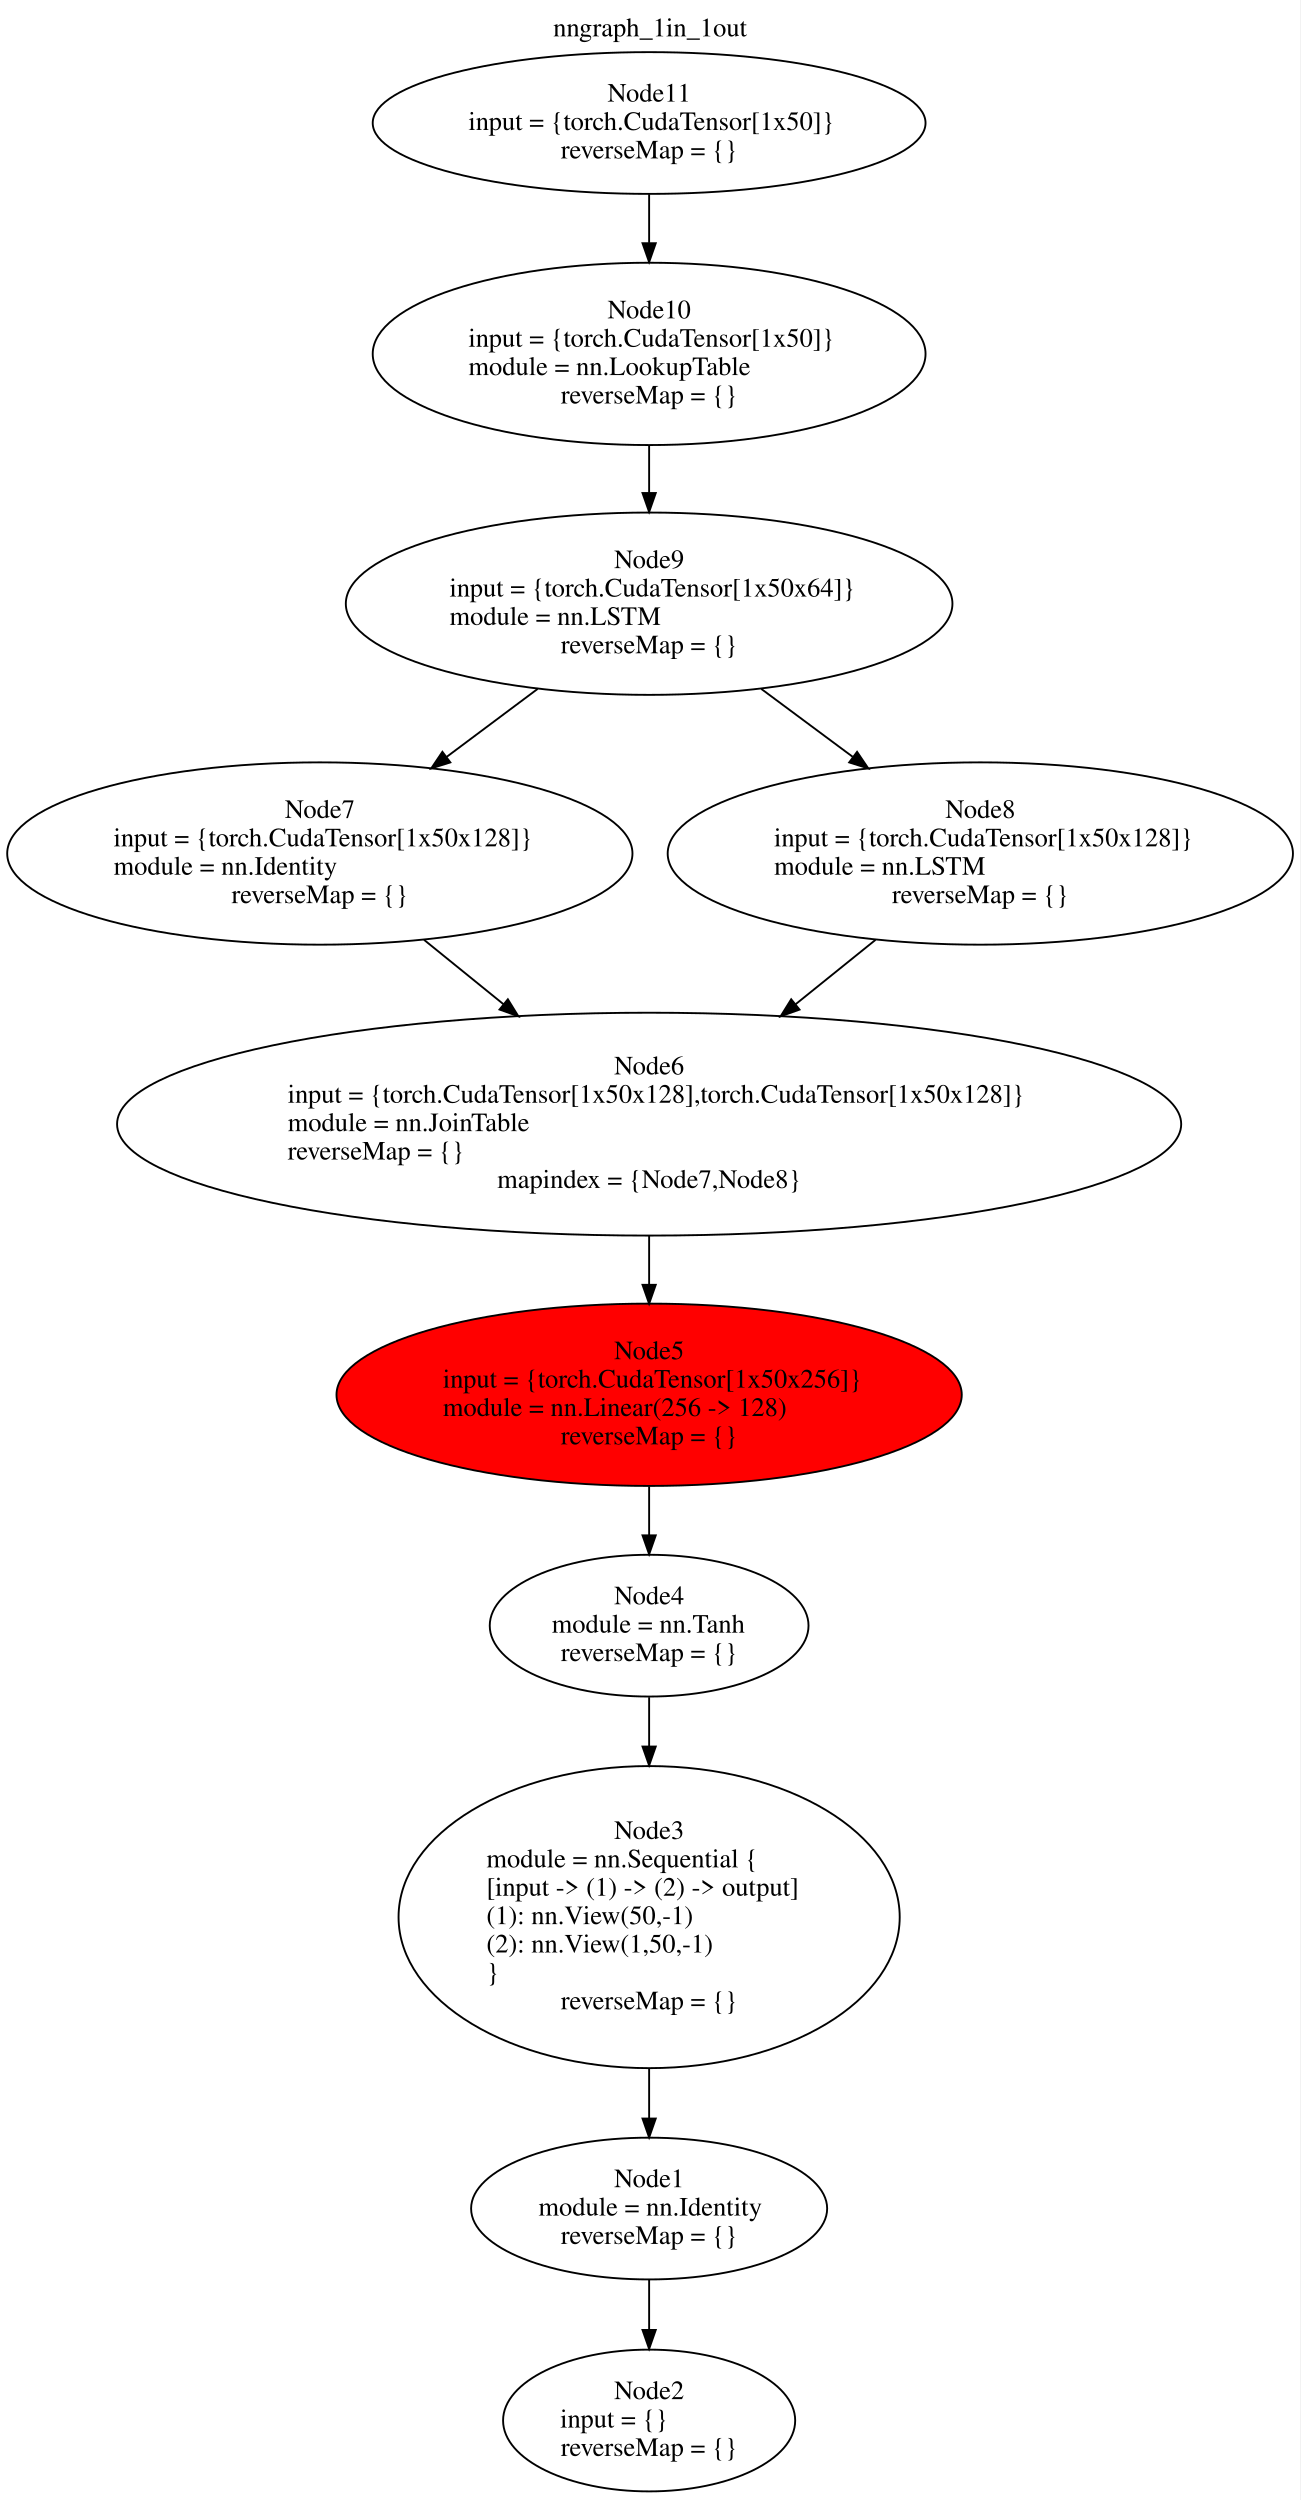
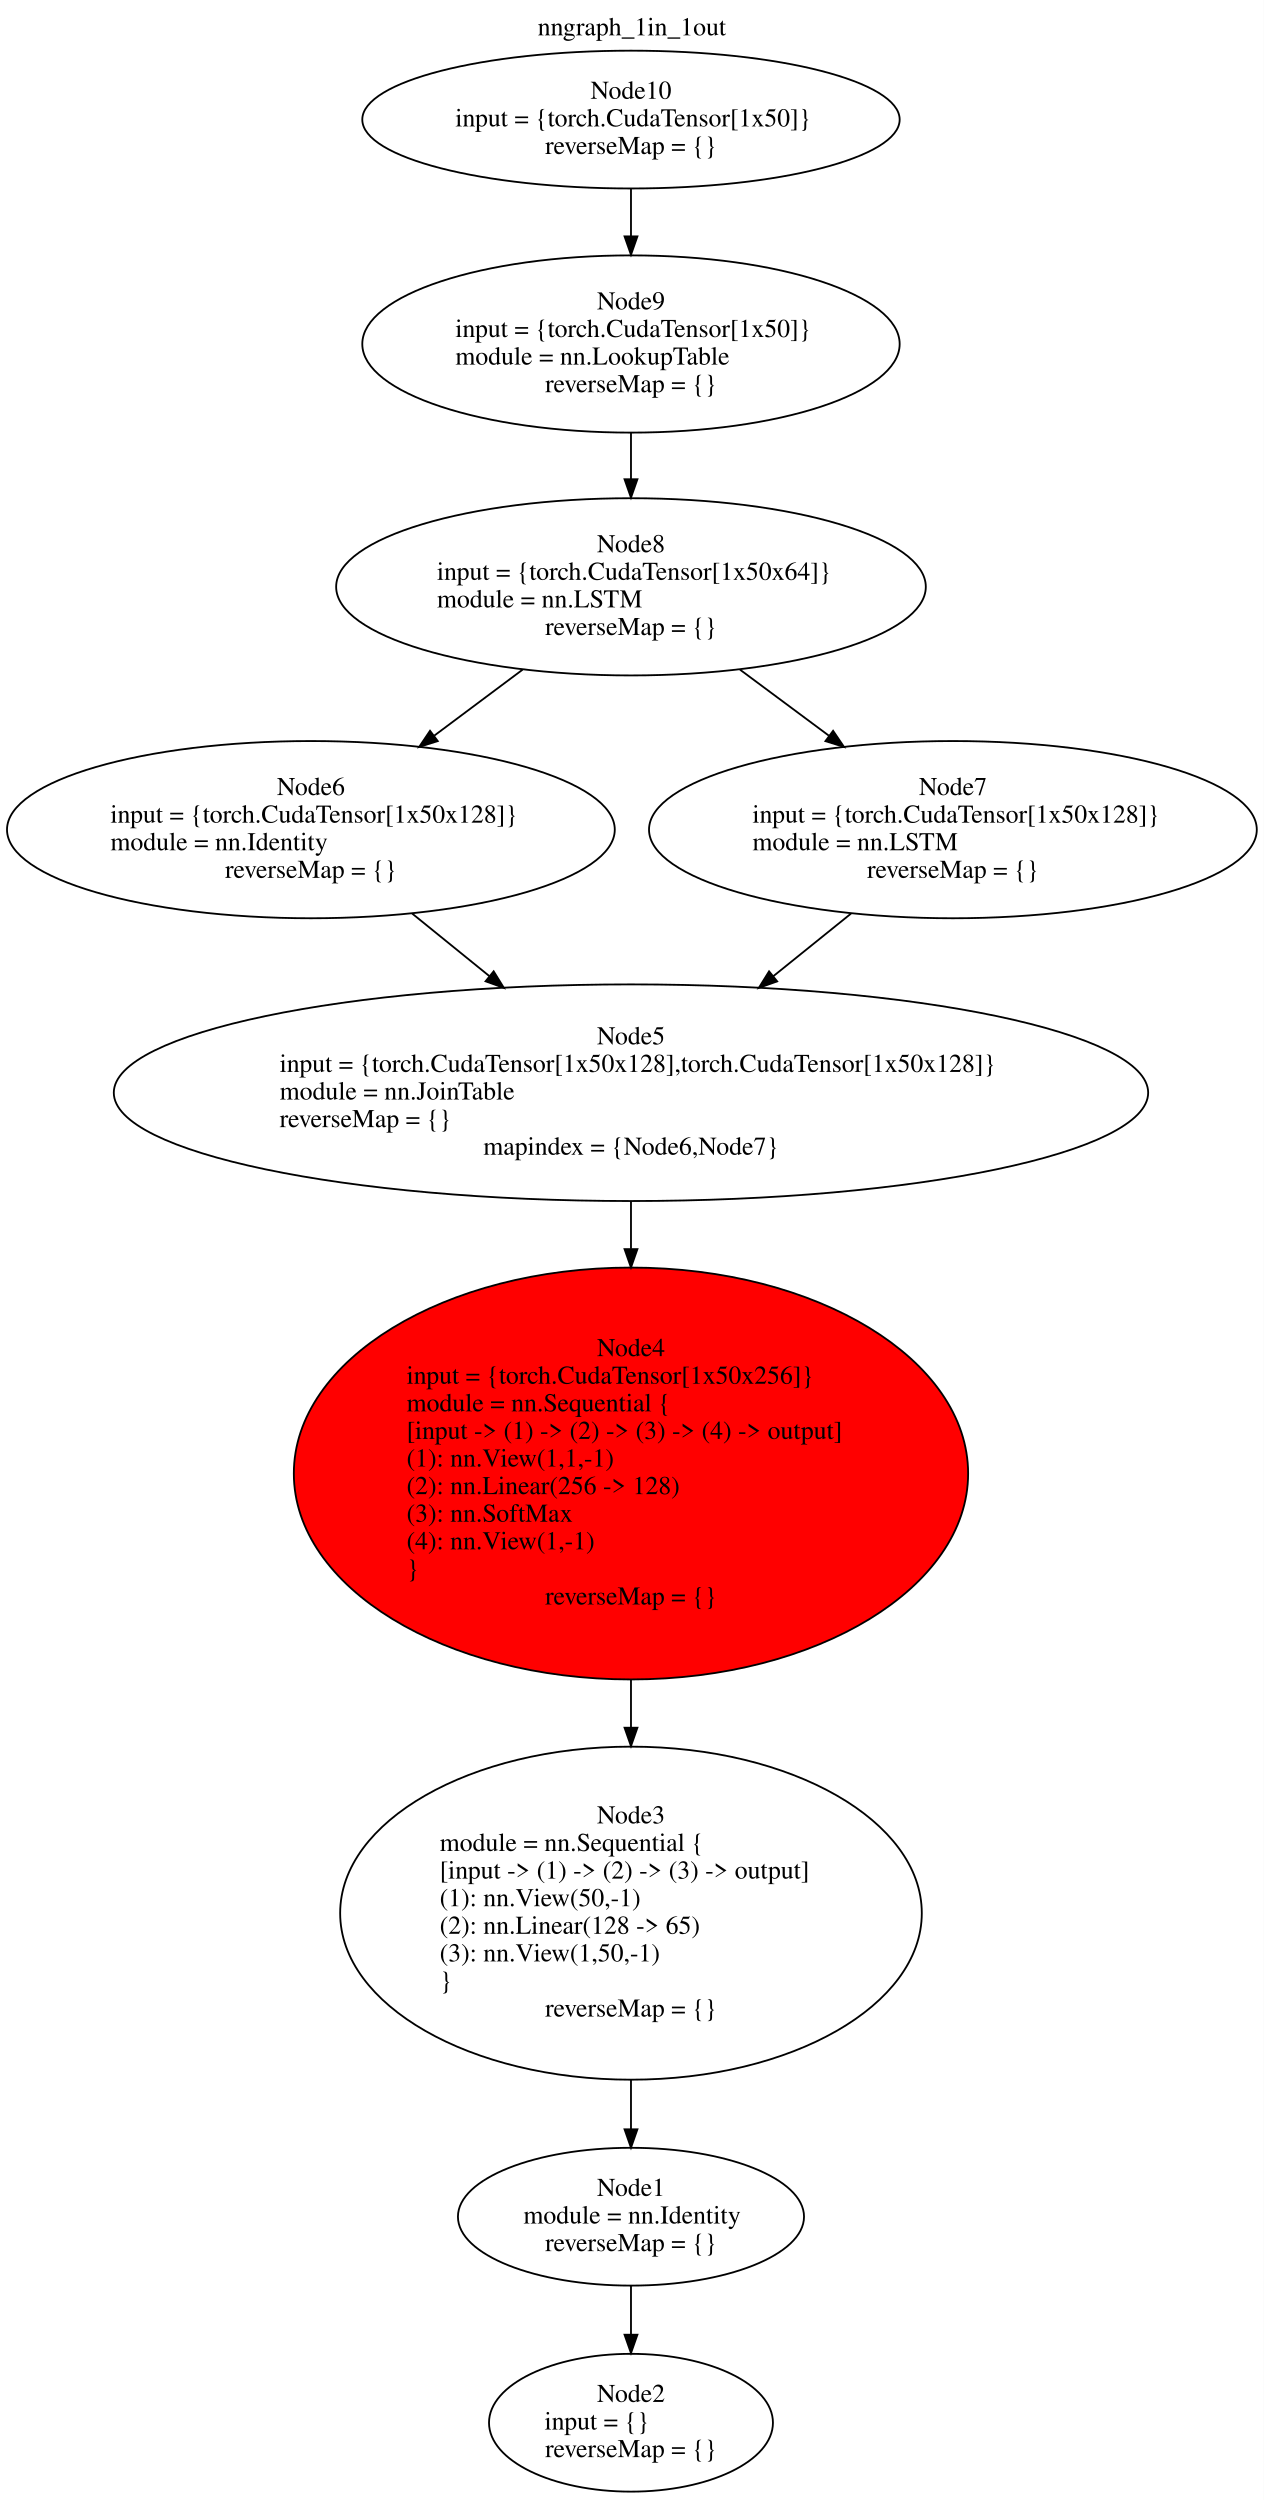
- <svg xmlns="http://www.w3.org/2000/svg" xmlns:xlink="http://www.w3.org/1999/xlink" width="687pt" height="1321pt" viewBox="0.00 0.00 687.00 1321.00">
-   <g id="graph0" class="graph" transform="scale(1 1) rotate(0) translate(4 1317)">
-     <polygon fill="white" stroke="none" points="-4,4 -4,-1317 683,-1317 683,4 -4,4" />
-     <text text-anchor="middle" x="339.5" y="-1297.8" font-family="Times,serif" font-size="14.00">nngraph_1in_1out</text>
+ <svg xmlns="http://www.w3.org/2000/svg" xmlns:xlink="http://www.w3.org/1999/xlink" width="687pt" height="1359pt" viewBox="0.00 0.00 687.00 1359.00">
+   <g id="graph0" class="graph" transform="scale(1 1) rotate(0) translate(4 1355)">
+     <polygon fill="white" stroke="none" points="-4,4 -4,-1355 683,-1355 683,4 -4,4" />
+     <text text-anchor="middle" x="339.5" y="-1335.8" font-family="Times,serif" font-size="14.00">nngraph_1in_1out</text>
    <g id="node1" class="node">
      <g id="a_node1">
-         <a xlink:title="[./LanguageModelSkipCon.lua]:111_">
+         <a xlink:title="[./LanguageModelSkipCon.lua]:122_">
          <ellipse fill="none" stroke="black" cx="339" cy="-150" rx="94.068" ry="37.453" />
          <text text-anchor="middle" x="339" y="-161.3" font-family="Times,serif" font-size="14.00">Node1</text>
          <text text-anchor="start" x="280.5" y="-146.3" font-family="Times,serif" font-size="14.00">module = nn.Identity</text>
          <text text-anchor="middle" x="339" y="-131.3" font-family="Times,serif" font-size="14.00">reverseMap = {}</text>
        </a>
      </g>
    </g>
    <g id="node2" class="node">
      <g id="a_node2">
        <a xlink:title="[[C]]:-1_">
          <ellipse fill="none" stroke="black" cx="339" cy="-38" rx="77.174" ry="37.453" />
          <text text-anchor="middle" x="339" y="-49.3" font-family="Times,serif" font-size="14.00">Node2</text>
          <text text-anchor="start" x="292" y="-34.3" font-family="Times,serif" font-size="14.00">input = {}</text>
          <text text-anchor="middle" x="339" y="-19.3" font-family="Times,serif" font-size="14.00">reverseMap = {}</text>
        </a>
      </g>
    </g>
    <g id="edge1" class="edge">
      <path fill="none" stroke="black" d="M339,-112.372C339,-103.927 339,-94.829 339,-86.011" />
      <polygon fill="black" stroke="black" points="342.5,-85.844 339,-75.844 335.5,-85.844 342.5,-85.844" />
    </g>
    <g id="node3" class="node">
      <g id="a_node3">
-         <a xlink:title="[./LanguageModelSkipCon.lua]:111_">
-           <ellipse fill="none" stroke="black" cx="339" cy="-304" rx="132.404" ry="79.806" />
-           <text text-anchor="middle" x="339" y="-345.3" font-family="Times,serif" font-size="14.00">Node3</text>
-           <text text-anchor="start" x="253" y="-330.3" font-family="Times,serif" font-size="14.00">module = nn.Sequential {</text>
-           <text text-anchor="start" x="253" y="-315.3" font-family="Times,serif" font-size="14.00">  [input -&gt; (1) -&gt; (2) -&gt; output]</text>
-           <text text-anchor="start" x="253" y="-300.3" font-family="Times,serif" font-size="14.00">  (1): nn.View(50,-1)</text>
-           <text text-anchor="start" x="253" y="-285.3" font-family="Times,serif" font-size="14.00">  (2): nn.View(1,50,-1)</text>
-           <text text-anchor="start" x="253" y="-270.3" font-family="Times,serif" font-size="14.00">}</text>
-           <text text-anchor="middle" x="339" y="-255.3" font-family="Times,serif" font-size="14.00">reverseMap = {}</text>
+         <a xlink:title="[./LanguageModelSkipCon.lua]:122_">
+           <ellipse fill="none" stroke="black" cx="339" cy="-315" rx="158.088" ry="90.519" />
+           <text text-anchor="middle" x="339" y="-363.8" font-family="Times,serif" font-size="14.00">Node3</text>
+           <text text-anchor="start" x="235" y="-348.8" font-family="Times,serif" font-size="14.00">module = nn.Sequential {</text>
+           <text text-anchor="start" x="235" y="-333.8" font-family="Times,serif" font-size="14.00">  [input -&gt; (1) -&gt; (2) -&gt; (3) -&gt; output]</text>
+           <text text-anchor="start" x="235" y="-318.8" font-family="Times,serif" font-size="14.00">  (1): nn.View(50,-1)</text>
+           <text text-anchor="start" x="235" y="-303.8" font-family="Times,serif" font-size="14.00">  (2): nn.Linear(128 -&gt; 65)</text>
+           <text text-anchor="start" x="235" y="-288.8" font-family="Times,serif" font-size="14.00">  (3): nn.View(1,50,-1)</text>
+           <text text-anchor="start" x="235" y="-273.8" font-family="Times,serif" font-size="14.00">}</text>
+           <text text-anchor="middle" x="339" y="-258.8" font-family="Times,serif" font-size="14.00">reverseMap = {}</text>
        </a>
      </g>
    </g>
    <g id="edge2" class="edge">
-       <path fill="none" stroke="black" d="M339,-223.884C339,-214.957 339,-206.088 339,-197.769" />
-       <polygon fill="black" stroke="black" points="342.5,-197.565 339,-187.565 335.5,-197.565 342.5,-197.565" />
+       <path fill="none" stroke="black" d="M339,-224.394C339,-215.137 339,-206.022 339,-197.531" />
+       <polygon fill="black" stroke="black" points="342.5,-197.517 339,-187.517 335.5,-197.517 342.5,-197.517" />
    </g>
    <g id="node4" class="node">
      <g id="a_node4">
-         <a xlink:title="[./LanguageModelSkipCon.lua]:95_">
-           <ellipse fill="none" stroke="black" cx="339" cy="-458" rx="84.219" ry="37.453" />
-           <text text-anchor="middle" x="339" y="-469.3" font-family="Times,serif" font-size="14.00">Node4</text>
-           <text text-anchor="start" x="287.5" y="-454.3" font-family="Times,serif" font-size="14.00">module = nn.Tanh</text>
-           <text text-anchor="middle" x="339" y="-439.3" font-family="Times,serif" font-size="14.00">reverseMap = {}</text>
+         <a xlink:title="[./LanguageModelSkipCon.lua]:122_">
+           <ellipse fill="red" stroke="black" cx="339" cy="-554" rx="183.272" ry="111.946" />
+           <text text-anchor="middle" x="339" y="-617.8" font-family="Times,serif" font-size="14.00">Node4</text>
+           <text text-anchor="start" x="217" y="-602.8" font-family="Times,serif" font-size="14.00">input = {torch.CudaTensor[1x50x256]}</text>
+           <text text-anchor="start" x="217" y="-587.8" font-family="Times,serif" font-size="14.00">module = nn.Sequential {</text>
+           <text text-anchor="start" x="217" y="-572.8" font-family="Times,serif" font-size="14.00">  [input -&gt; (1) -&gt; (2) -&gt; (3) -&gt; (4) -&gt; output]</text>
+           <text text-anchor="start" x="217" y="-557.8" font-family="Times,serif" font-size="14.00">  (1): nn.View(1,1,-1)</text>
+           <text text-anchor="start" x="217" y="-542.8" font-family="Times,serif" font-size="14.00">  (2): nn.Linear(256 -&gt; 128)</text>
+           <text text-anchor="start" x="217" y="-527.8" font-family="Times,serif" font-size="14.00">  (3): nn.SoftMax</text>
+           <text text-anchor="start" x="217" y="-512.8" font-family="Times,serif" font-size="14.00">  (4): nn.View(1,-1)</text>
+           <text text-anchor="start" x="217" y="-497.8" font-family="Times,serif" font-size="14.00">}</text>
+           <text text-anchor="middle" x="339" y="-482.8" font-family="Times,serif" font-size="14.00">reverseMap = {}</text>
        </a>
      </g>
    </g>
    <g id="edge3" class="edge">
-       <path fill="none" stroke="black" d="M339,-420.205C339,-412.225 339,-403.452 339,-394.417" />
-       <polygon fill="black" stroke="black" points="342.5,-394.134 339,-384.134 335.5,-394.134 342.5,-394.134" />
+       <path fill="none" stroke="black" d="M339,-442.133C339,-433.387 339,-424.586 339,-415.921" />
+       <polygon fill="black" stroke="black" points="342.5,-415.823 339,-405.823 335.5,-415.823 342.5,-415.823" />
    </g>
    <g id="node5" class="node">
      <g id="a_node5">
-         <a xlink:title="[./LanguageModelSkipCon.lua]:94_">
-           <ellipse fill="red" stroke="black" cx="339" cy="-580" rx="165.195" ry="48.167" />
-           <text text-anchor="middle" x="339" y="-598.8" font-family="Times,serif" font-size="14.00">Node5</text>
-           <text text-anchor="start" x="230" y="-583.8" font-family="Times,serif" font-size="14.00">input = {torch.CudaTensor[1x50x256]}</text>
-           <text text-anchor="start" x="230" y="-568.8" font-family="Times,serif" font-size="14.00">module = nn.Linear(256 -&gt; 128)</text>
-           <text text-anchor="middle" x="339" y="-553.8" font-family="Times,serif" font-size="14.00">reverseMap = {}</text>
+         <a xlink:title="[./LanguageModelSkipCon.lua]:85_">
+           <ellipse fill="none" stroke="black" cx="339" cy="-761" rx="281.143" ry="58.88" />
+           <text text-anchor="middle" x="339" y="-787.3" font-family="Times,serif" font-size="14.00">Node5</text>
+           <text text-anchor="start" x="148" y="-772.3" font-family="Times,serif" font-size="14.00">input = {torch.CudaTensor[1x50x128],torch.CudaTensor[1x50x128]}</text>
+           <text text-anchor="start" x="148" y="-757.3" font-family="Times,serif" font-size="14.00">module = nn.JoinTable</text>
+           <text text-anchor="start" x="148" y="-742.3" font-family="Times,serif" font-size="14.00">reverseMap = {}</text>
+           <text text-anchor="middle" x="339" y="-727.3" font-family="Times,serif" font-size="14.00">mapindex = {Node6,Node7}</text>
        </a>
      </g>
    </g>
    <g id="edge4" class="edge">
-       <path fill="none" stroke="black" d="M339,-531.573C339,-523.096 339,-514.269 339,-505.81" />
-       <polygon fill="black" stroke="black" points="342.5,-505.722 339,-495.722 335.5,-505.722 342.5,-505.722" />
+       <path fill="none" stroke="black" d="M339,-702.077C339,-693.819 339,-685.081 339,-676.147" />
+       <polygon fill="black" stroke="black" points="342.5,-675.993 339,-665.993 335.5,-675.993 342.5,-675.993" />
    </g>
    <g id="node6" class="node">
      <g id="a_node6">
-         <a xlink:title="[./LanguageModelSkipCon.lua]:85_">
-           <ellipse fill="none" stroke="black" cx="339" cy="-723" rx="281.143" ry="58.88" />
-           <text text-anchor="middle" x="339" y="-749.3" font-family="Times,serif" font-size="14.00">Node6</text>
-           <text text-anchor="start" x="148" y="-734.3" font-family="Times,serif" font-size="14.00">input = {torch.CudaTensor[1x50x128],torch.CudaTensor[1x50x128]}</text>
-           <text text-anchor="start" x="148" y="-719.3" font-family="Times,serif" font-size="14.00">module = nn.JoinTable</text>
-           <text text-anchor="start" x="148" y="-704.3" font-family="Times,serif" font-size="14.00">reverseMap = {}</text>
-           <text text-anchor="middle" x="339" y="-689.3" font-family="Times,serif" font-size="14.00">mapindex = {Node7,Node8}</text>
+         <a xlink:title="[./LanguageModelSkipCon.lua]:64_">
+           <ellipse fill="none" stroke="black" cx="165" cy="-904" rx="165.195" ry="48.167" />
+           <text text-anchor="middle" x="165" y="-922.8" font-family="Times,serif" font-size="14.00">Node6</text>
+           <text text-anchor="start" x="56" y="-907.8" font-family="Times,serif" font-size="14.00">input = {torch.CudaTensor[1x50x128]}</text>
+           <text text-anchor="start" x="56" y="-892.8" font-family="Times,serif" font-size="14.00">module = nn.Identity</text>
+           <text text-anchor="middle" x="165" y="-877.8" font-family="Times,serif" font-size="14.00">reverseMap = {}</text>
        </a>
      </g>
    </g>
    <g id="edge5" class="edge">
-       <path fill="none" stroke="black" d="M339,-664.243C339,-655.7 339,-646.899 339,-638.364" />
-       <polygon fill="black" stroke="black" points="342.5,-638.121 339,-628.121 335.5,-638.121 342.5,-638.121" />
+       <path fill="none" stroke="black" d="M220.055,-858.387C233.412,-847.563 247.935,-835.794 262.097,-824.318" />
+       <polygon fill="black" stroke="black" points="264.352,-826.995 269.918,-817.98 259.945,-821.557 264.352,-826.995" />
    </g>
    <g id="node7" class="node">
      <g id="a_node7">
-         <a xlink:title="[./LanguageModelSkipCon.lua]:64_">
-           <ellipse fill="none" stroke="black" cx="165" cy="-866" rx="165.195" ry="48.167" />
-           <text text-anchor="middle" x="165" y="-884.8" font-family="Times,serif" font-size="14.00">Node7</text>
-           <text text-anchor="start" x="56" y="-869.8" font-family="Times,serif" font-size="14.00">input = {torch.CudaTensor[1x50x128]}</text>
-           <text text-anchor="start" x="56" y="-854.8" font-family="Times,serif" font-size="14.00">module = nn.Identity</text>
-           <text text-anchor="middle" x="165" y="-839.8" font-family="Times,serif" font-size="14.00">reverseMap = {}</text>
+         <a xlink:title="[./LanguageModelSkipCon.lua]:79_">
+           <ellipse fill="none" stroke="black" cx="514" cy="-904" rx="165.195" ry="48.167" />
+           <text text-anchor="middle" x="514" y="-922.8" font-family="Times,serif" font-size="14.00">Node7</text>
+           <text text-anchor="start" x="405" y="-907.8" font-family="Times,serif" font-size="14.00">input = {torch.CudaTensor[1x50x128]}</text>
+           <text text-anchor="start" x="405" y="-892.8" font-family="Times,serif" font-size="14.00">module = nn.LSTM</text>
+           <text text-anchor="middle" x="514" y="-877.8" font-family="Times,serif" font-size="14.00">reverseMap = {}</text>
        </a>
      </g>
    </g>
    <g id="edge6" class="edge">
-       <path fill="none" stroke="black" d="M220.055,-820.387C233.412,-809.563 247.935,-797.794 262.097,-786.318" />
-       <polygon fill="black" stroke="black" points="264.352,-788.995 269.918,-779.98 259.945,-783.557 264.352,-788.995" />
+       <path fill="none" stroke="black" d="M458.629,-858.387C445.195,-847.563 430.588,-835.794 416.345,-824.318" />
+       <polygon fill="black" stroke="black" points="418.462,-821.529 408.479,-817.98 414.07,-826.98 418.462,-821.529" />
    </g>
    <g id="node8" class="node">
      <g id="a_node8">
-         <a xlink:title="[./LanguageModelSkipCon.lua]:79_">
-           <ellipse fill="none" stroke="black" cx="514" cy="-866" rx="165.195" ry="48.167" />
-           <text text-anchor="middle" x="514" y="-884.8" font-family="Times,serif" font-size="14.00">Node8</text>
-           <text text-anchor="start" x="405" y="-869.8" font-family="Times,serif" font-size="14.00">input = {torch.CudaTensor[1x50x128]}</text>
-           <text text-anchor="start" x="405" y="-854.8" font-family="Times,serif" font-size="14.00">module = nn.LSTM</text>
-           <text text-anchor="middle" x="514" y="-839.8" font-family="Times,serif" font-size="14.00">reverseMap = {}</text>
+         <a xlink:title="[./LanguageModelSkipCon.lua]:58_">
+           <ellipse fill="none" stroke="black" cx="339" cy="-1036" rx="160.27" ry="48.167" />
+           <text text-anchor="middle" x="339" y="-1054.8" font-family="Times,serif" font-size="14.00">Node8</text>
+           <text text-anchor="start" x="233.5" y="-1039.8" font-family="Times,serif" font-size="14.00">input = {torch.CudaTensor[1x50x64]}</text>
+           <text text-anchor="start" x="233.5" y="-1024.8" font-family="Times,serif" font-size="14.00">module = nn.LSTM</text>
+           <text text-anchor="middle" x="339" y="-1009.8" font-family="Times,serif" font-size="14.00">reverseMap = {}</text>
        </a>
      </g>
    </g>
    <g id="edge7" class="edge">
-       <path fill="none" stroke="black" d="M458.629,-820.387C445.195,-809.563 430.588,-797.794 416.345,-786.318" />
-       <polygon fill="black" stroke="black" points="418.462,-783.529 408.479,-779.98 414.07,-788.98 418.462,-783.529" />
+       <path fill="none" stroke="black" d="M280.092,-990.988C264.644,-979.446 247.872,-966.916 232.033,-955.082" />
+       <polygon fill="black" stroke="black" points="233.954,-952.148 223.848,-948.967 229.764,-957.756 233.954,-952.148" />
+     </g>
+     <g id="edge8" class="edge">
+       <path fill="none" stroke="black" d="M398.247,-990.988C413.784,-979.446 430.652,-966.916 446.581,-955.082" />
+       <polygon fill="black" stroke="black" points="448.874,-957.74 454.814,-948.967 444.699,-952.12 448.874,-957.74" />
    </g>
    <g id="node9" class="node">
      <g id="a_node9">
-         <a xlink:title="[./LanguageModelSkipCon.lua]:58_">
-           <ellipse fill="none" stroke="black" cx="339" cy="-998" rx="160.27" ry="48.167" />
-           <text text-anchor="middle" x="339" y="-1016.8" font-family="Times,serif" font-size="14.00">Node9</text>
-           <text text-anchor="start" x="233.5" y="-1001.8" font-family="Times,serif" font-size="14.00">input = {torch.CudaTensor[1x50x64]}</text>
-           <text text-anchor="start" x="233.5" y="-986.8" font-family="Times,serif" font-size="14.00">module = nn.LSTM</text>
-           <text text-anchor="middle" x="339" y="-971.8" font-family="Times,serif" font-size="14.00">reverseMap = {}</text>
+         <a xlink:title="[./LanguageModelSkipCon.lua]:41_">
+           <ellipse fill="none" stroke="black" cx="339" cy="-1168" rx="146.057" ry="48.167" />
+           <text text-anchor="middle" x="339" y="-1186.8" font-family="Times,serif" font-size="14.00">Node9</text>
+           <text text-anchor="start" x="243.5" y="-1171.8" font-family="Times,serif" font-size="14.00">input = {torch.CudaTensor[1x50]}</text>
+           <text text-anchor="start" x="243.5" y="-1156.8" font-family="Times,serif" font-size="14.00">module = nn.LookupTable</text>
+           <text text-anchor="middle" x="339" y="-1141.8" font-family="Times,serif" font-size="14.00">reverseMap = {}</text>
        </a>
      </g>
    </g>
-     <g id="edge8" class="edge">
-       <path fill="none" stroke="black" d="M280.092,-952.988C264.644,-941.446 247.872,-928.916 232.033,-917.082" />
-       <polygon fill="black" stroke="black" points="233.954,-914.148 223.848,-910.967 229.764,-919.756 233.954,-914.148" />
-     </g>
    <g id="edge9" class="edge">
-       <path fill="none" stroke="black" d="M398.247,-952.988C413.784,-941.446 430.652,-928.916 446.581,-917.082" />
-       <polygon fill="black" stroke="black" points="448.874,-919.74 454.814,-910.967 444.699,-914.12 448.874,-919.74" />
+       <path fill="none" stroke="black" d="M339,-1119.7C339,-1111.54 339,-1102.99 339,-1094.6" />
+       <polygon fill="black" stroke="black" points="342.5,-1094.48 339,-1084.48 335.5,-1094.48 342.5,-1094.48" />
    </g>
    <g id="node10" class="node">
      <g id="a_node10">
-         <a xlink:title="[./LanguageModelSkipCon.lua]:41_">
-           <ellipse fill="none" stroke="black" cx="339" cy="-1130" rx="146.057" ry="48.167" />
-           <text text-anchor="middle" x="339" y="-1148.8" font-family="Times,serif" font-size="14.00">Node10</text>
-           <text text-anchor="start" x="243.5" y="-1133.8" font-family="Times,serif" font-size="14.00">input = {torch.CudaTensor[1x50]}</text>
-           <text text-anchor="start" x="243.5" y="-1118.8" font-family="Times,serif" font-size="14.00">module = nn.LookupTable</text>
-           <text text-anchor="middle" x="339" y="-1103.8" font-family="Times,serif" font-size="14.00">reverseMap = {}</text>
+         <a xlink:title="[[C]]:-1_">
+           <ellipse fill="none" stroke="black" cx="339" cy="-1290" rx="146.057" ry="37.453" />
+           <text text-anchor="middle" x="339" y="-1301.3" font-family="Times,serif" font-size="14.00">Node10</text>
+           <text text-anchor="start" x="243.5" y="-1286.3" font-family="Times,serif" font-size="14.00">input = {torch.CudaTensor[1x50]}</text>
+           <text text-anchor="middle" x="339" y="-1271.3" font-family="Times,serif" font-size="14.00">reverseMap = {}</text>
        </a>
      </g>
    </g>
    <g id="edge10" class="edge">
-       <path fill="none" stroke="black" d="M339,-1081.7C339,-1073.54 339,-1064.99 339,-1056.6" />
-       <polygon fill="black" stroke="black" points="342.5,-1056.48 339,-1046.48 335.5,-1056.48 342.5,-1056.48" />
-     </g>
-     <g id="node11" class="node">
-       <g id="a_node11">
-         <a xlink:title="[[C]]:-1_">
-           <ellipse fill="none" stroke="black" cx="339" cy="-1252" rx="146.057" ry="37.453" />
-           <text text-anchor="middle" x="339" y="-1263.3" font-family="Times,serif" font-size="14.00">Node11</text>
-           <text text-anchor="start" x="243.5" y="-1248.3" font-family="Times,serif" font-size="14.00">input = {torch.CudaTensor[1x50]}</text>
-           <text text-anchor="middle" x="339" y="-1233.3" font-family="Times,serif" font-size="14.00">reverseMap = {}</text>
-         </a>
-       </g>
-     </g>
-     <g id="edge11" class="edge">
-       <path fill="none" stroke="black" d="M339,-1214.34C339,-1206.22 339,-1197.42 339,-1188.68" />
-       <polygon fill="black" stroke="black" points="342.5,-1188.5 339,-1178.5 335.5,-1188.5 342.5,-1188.5" />
+       <path fill="none" stroke="black" d="M339,-1252.34C339,-1244.22 339,-1235.42 339,-1226.68" />
+       <polygon fill="black" stroke="black" points="342.5,-1226.5 339,-1216.5 335.5,-1226.5 342.5,-1226.5" />
    </g>
  </g>
</svg>
